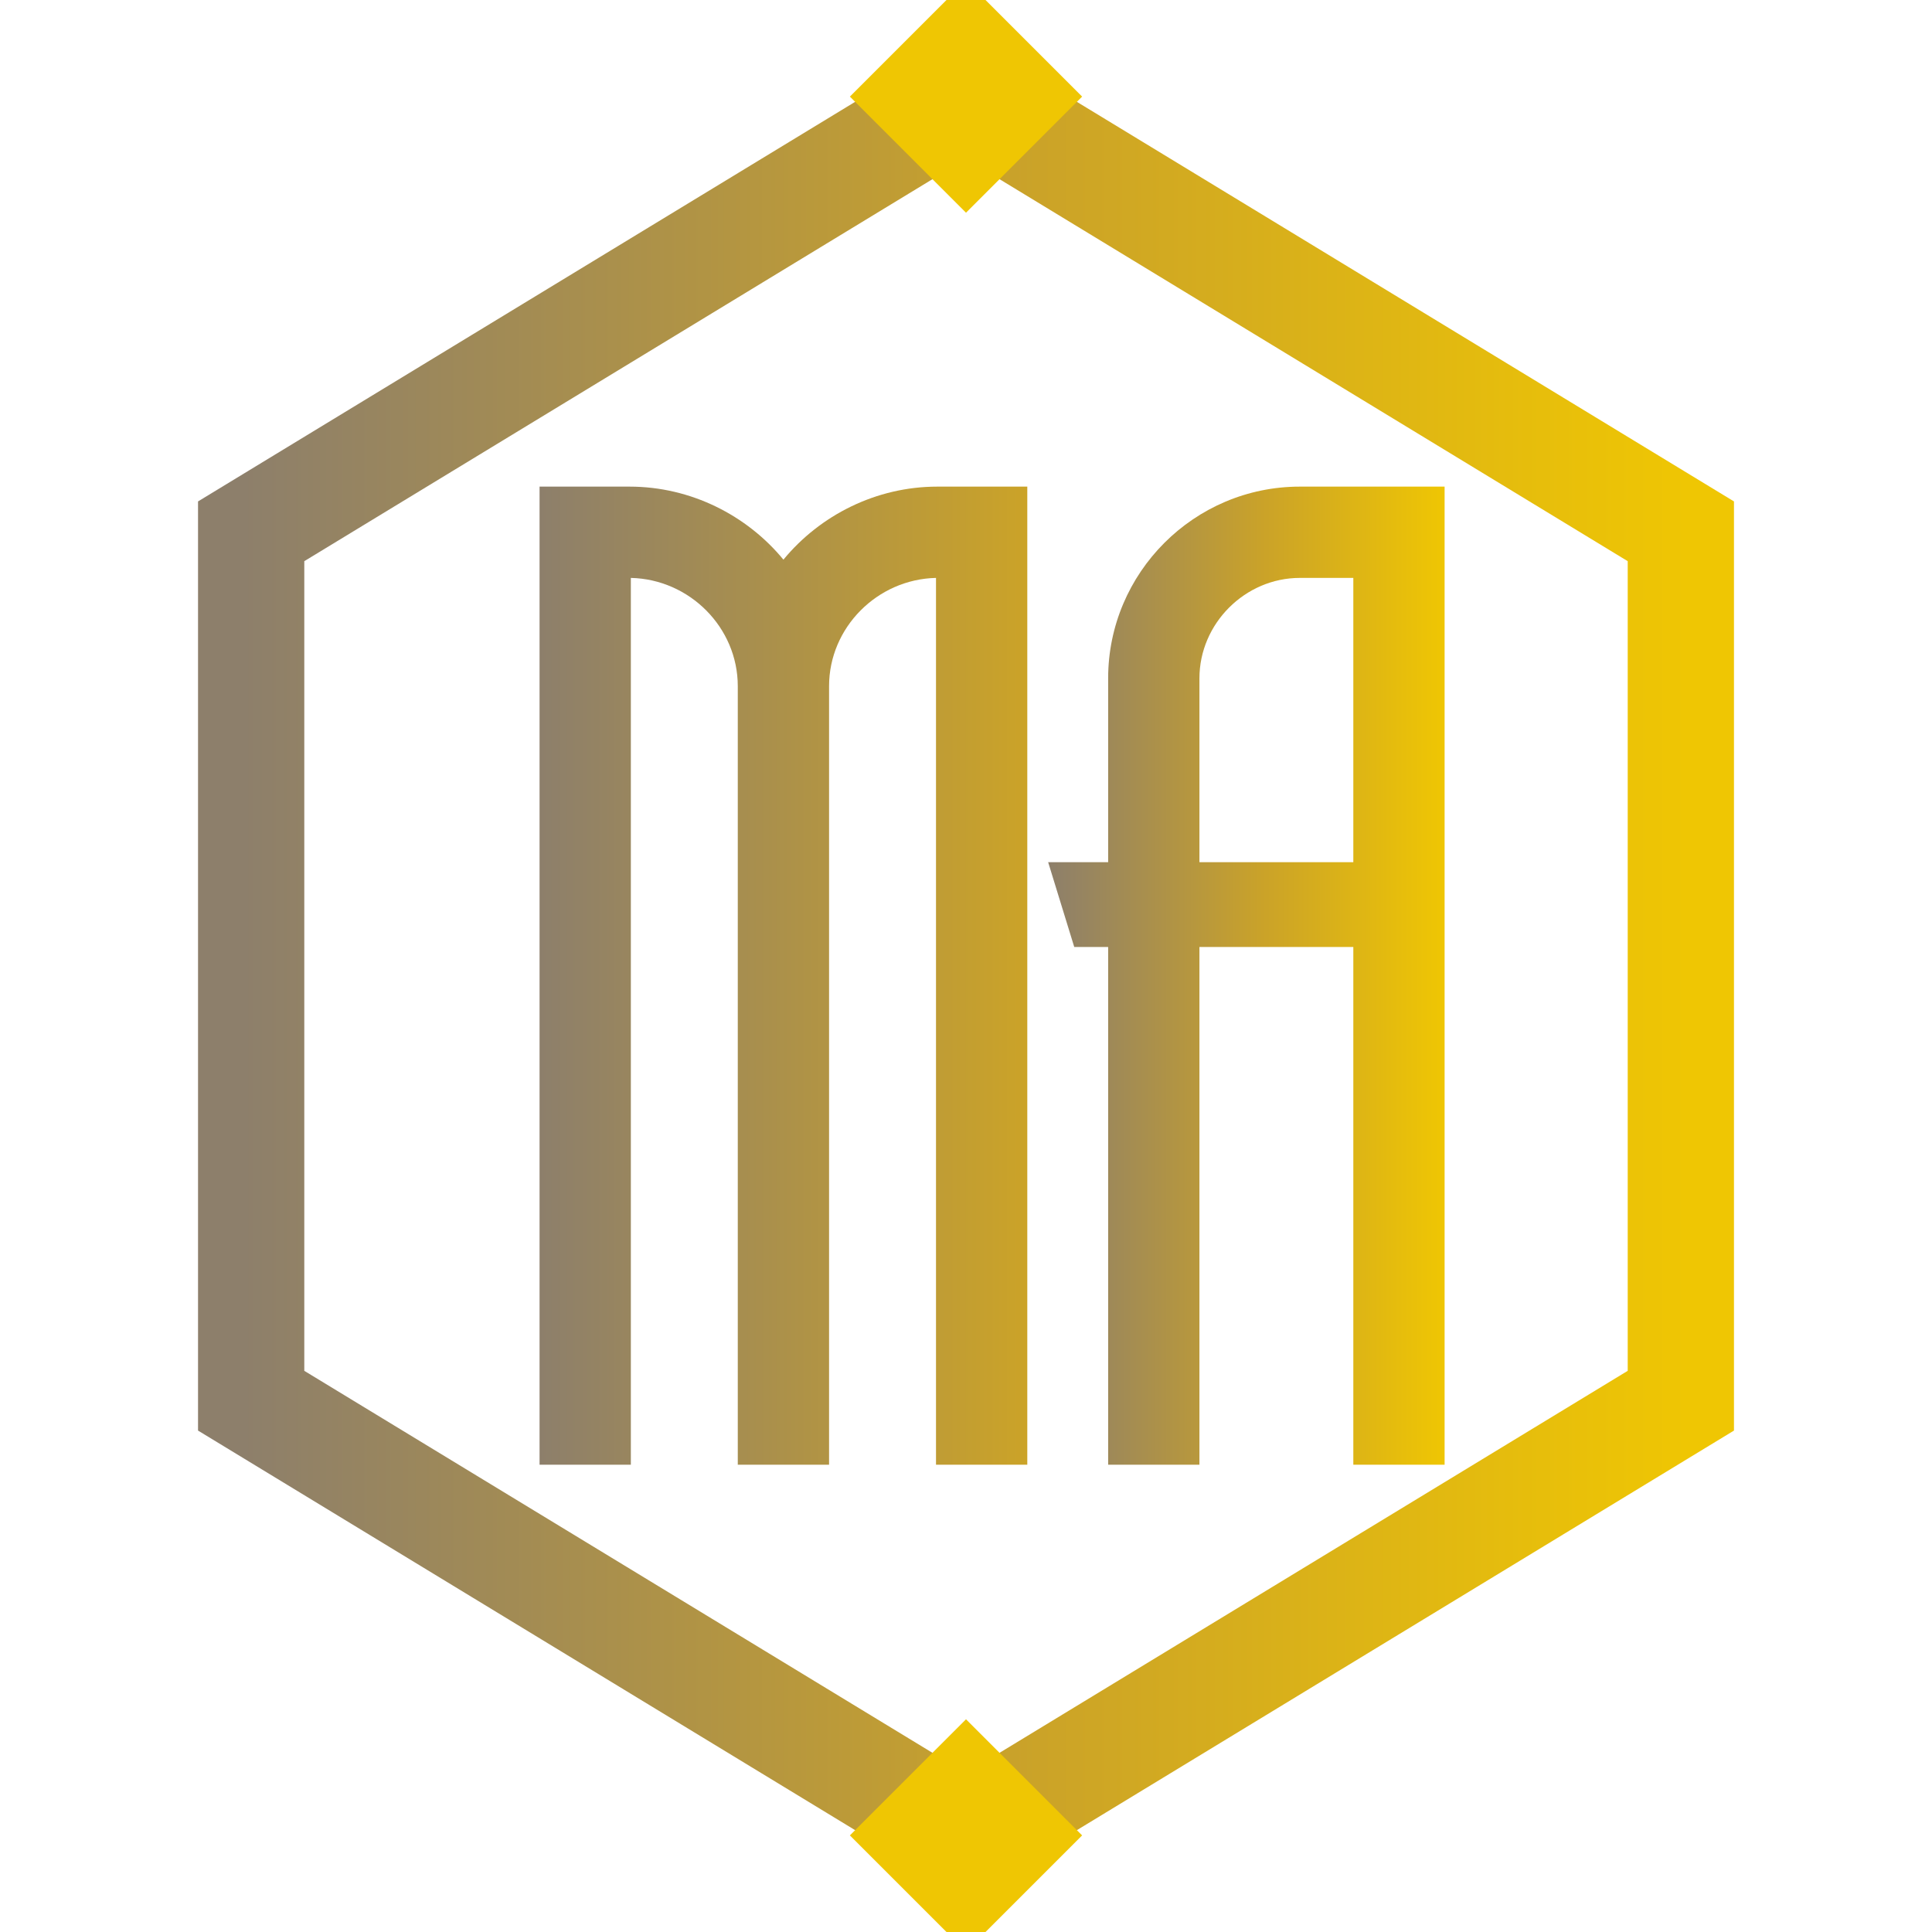
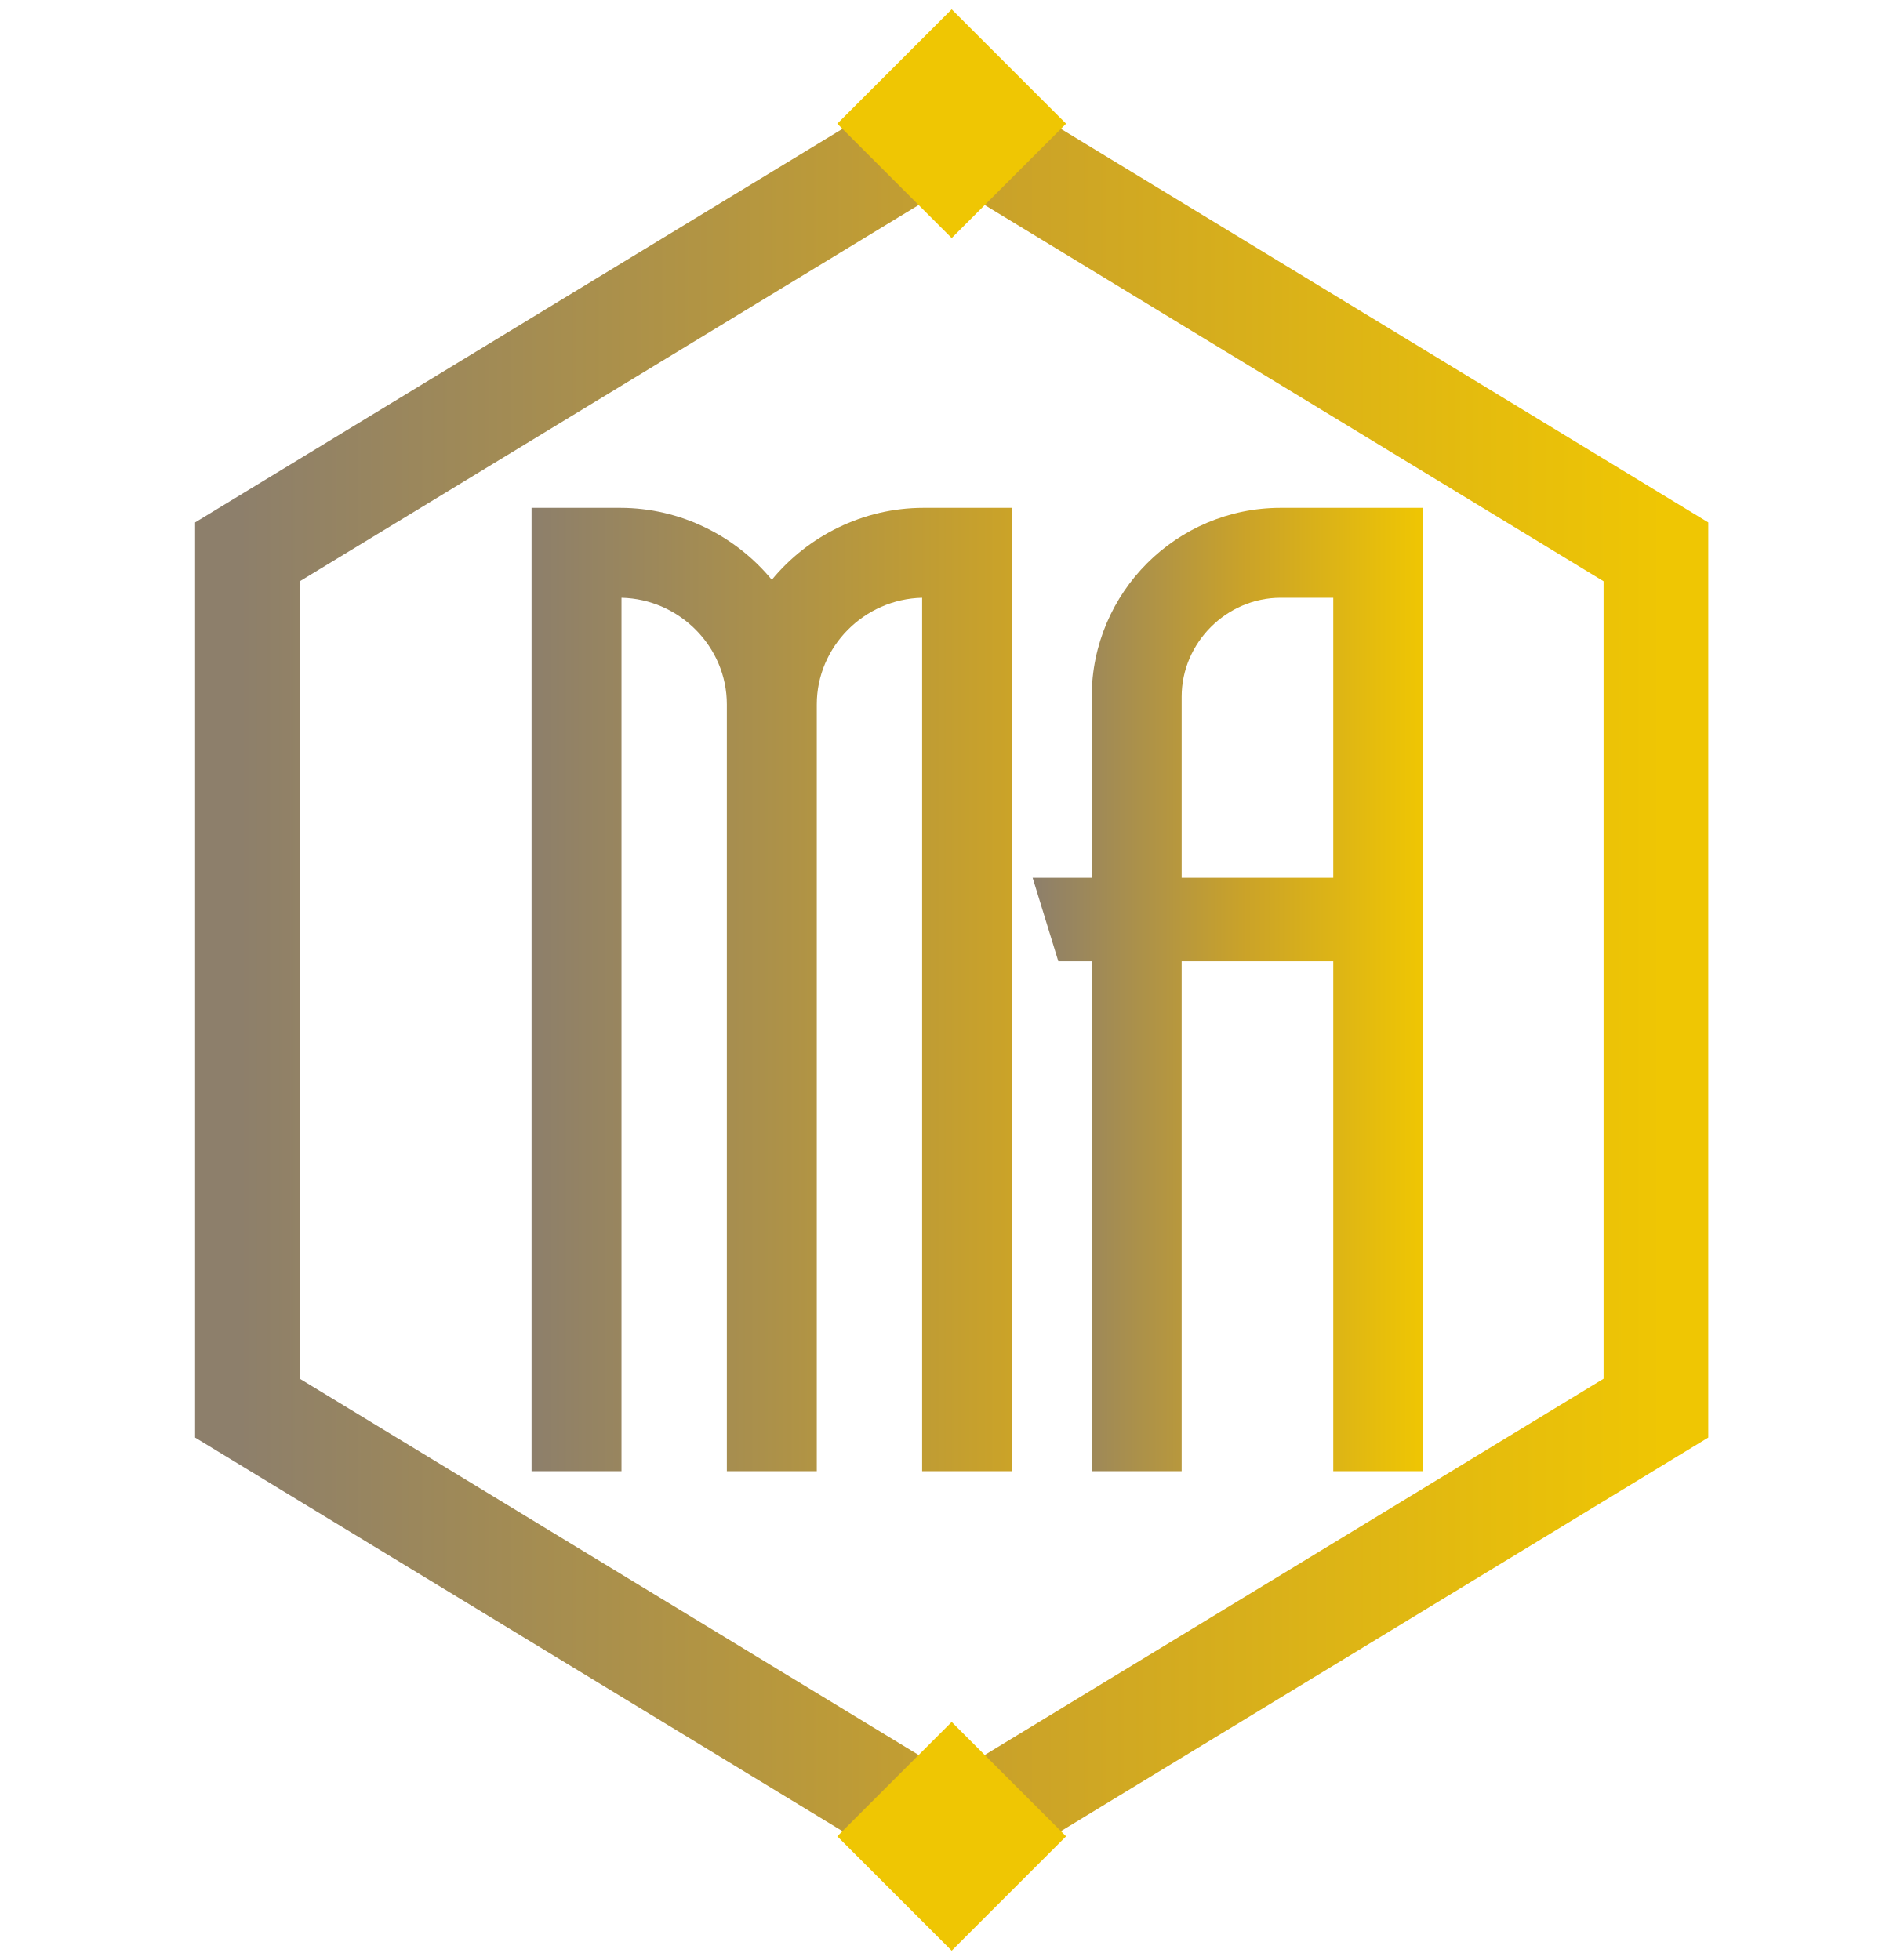
- <svg xmlns="http://www.w3.org/2000/svg" viewBox="0 0 200 200">
+ <svg xmlns="http://www.w3.org/2000/svg" viewBox="0 -3 200 206">
  <defs>
    <linearGradient id="logoMarkGoldRust" x1="0" y1="0" x2="1" y2="0">
      <stop offset="0%" stop-color="#8d7f6b" />
      <stop offset="100%" stop-color="#cba328" />
    </linearGradient>
    <linearGradient id="logoMarkMetalShine" x1="0" y1="0" x2="1" y2="0">
      <stop offset="0%" stop-color="#8d7f6b" />
      <stop offset="55%" stop-color="#cba328" />
      <stop offset="100%" stop-color="#efc603" />
    </linearGradient>
  </defs>
  <polygon points="100,10 174,55 174,145 100,190 26,145 26,55" fill="none" stroke="url(#logoMarkMetalShine)" stroke-width="11" stroke-linejoin="miter" />
  <rect x="91.5" y="1.5" width="17" height="17" fill="#efc603" transform="rotate(45 100 10)" />
  <rect x="91.5" y="181.5" width="17" height="17" fill="#efc603" transform="rotate(45 100 190)" />
  <g transform="translate(100,101) scale(0.135) translate(-367,-375) matrix(1,0,0,-1,0,750)">
    <path fill="url(#logoMarkGoldRust)" d="M345 750C298 750 255 728 227 694C199 728 156 750 109 750H40V0H110V680C155 679 192 642 192 597V0H262V597C262 642 299 679 344 680V0H414V750Z" />
    <g transform="translate(390,0)">
      <path fill="url(#logoMarkMetalShine)" fill-rule="evenodd" d="M233 750C152 750 86 684 86 603V462H40L60 397H86V0H156V397H274V0H344V750ZM274 462H156V603C156 645 191 680 233 680H274Z" />
    </g>
  </g>
</svg>
